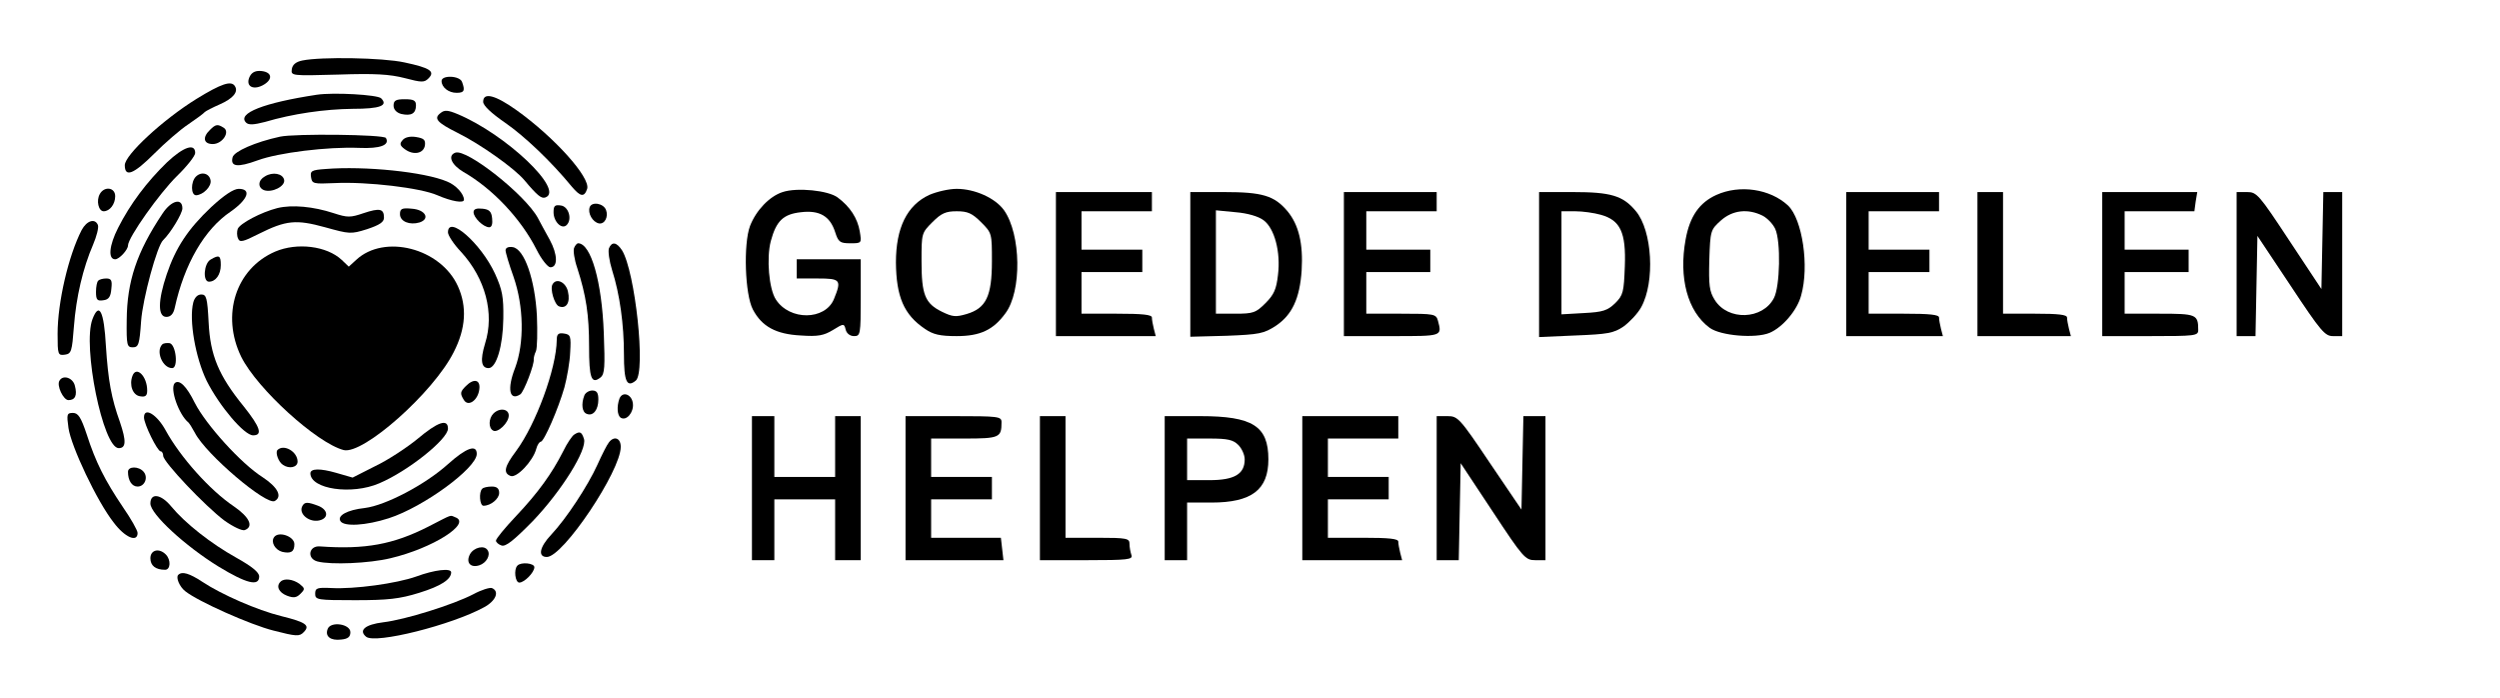
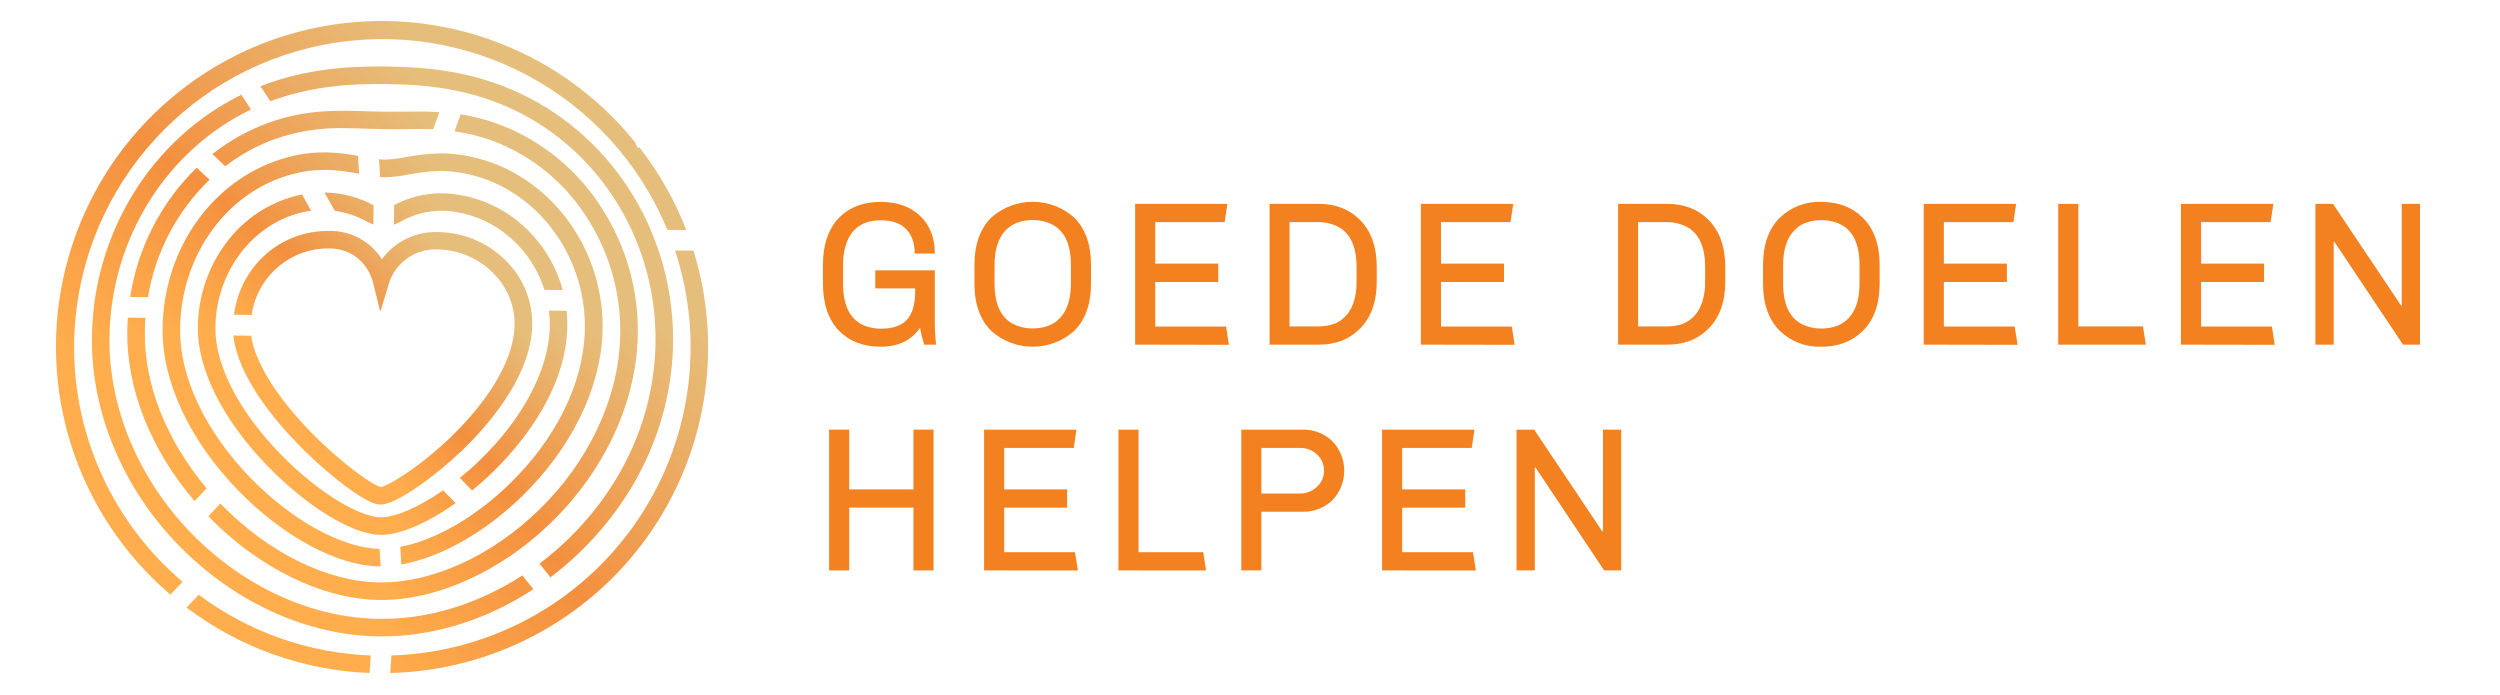
- <svg xmlns="http://www.w3.org/2000/svg" version="1.0" width="781pt" height="218pt" viewBox="0 0 781 218" preserveAspectRatio="xMidYMid meet">
-   <g transform="translate(0,218) scale(0.1,-0.1)" fill="#000000" stroke="none">
-     <path d="M945 1991 c-20 -4 -31 -13 -33 -27 -3 -21 -1 -21 145 -17 115 4 161 1 208 -11 53 -14 61 -14 74 -1 22 22 5 33 -75 50 -69 15 -261 18 -319 6z" />
-     <path d="M781 1942 c-15 -29 7 -45 39 -29 33 17 32 41 -2 45 -18 2 -30 -3 -37 -16z" />
-     <path d="M1380 1927 c0 -20 22 -37 47 -37 24 0 27 7 17 34 -7 20 -64 22 -64 3z" />
-     <path d="M614 1871 c-105 -65 -224 -175 -224 -207 0 -39 27 -29 92 36 33 33 81 75 107 92 25 17 48 34 51 38 3 3 24 14 47 24 41 18 59 39 47 57 -11 18 -42 8 -120 -40z" />
-     <path d="M990 1884 c-165 -25 -250 -58 -221 -87 8 -8 24 -7 59 2 88 26 187 40 274 41 86 0 112 10 89 33 -11 11 -148 19 -201 11z" />
-     <path d="M1510 1862 c0 -12 26 -36 68 -65 61 -42 145 -122 209 -200 27 -32 39 -34 48 -7 11 35 -102 161 -221 246 -66 47 -104 57 -104 26z" />
-     <path d="M1230 1850 c0 -12 9 -22 24 -26 31 -7 46 1 46 27 0 15 -7 19 -35 19 -28 0 -35 -4 -35 -20z" />
-     <path d="M1377 1827 c-23 -17 -11 -30 53 -62 71 -35 178 -111 209 -148 40 -48 53 -58 65 -54 63 21 -123 198 -275 261 -29 12 -40 13 -52 3z" />
-     <path d="M656 1774 c-24 -23 -20 -44 9 -44 30 0 55 38 34 51 -19 12 -25 11 -43 -7z" />
-     <path d="M875 1753 c-78 -17 -143 -46 -148 -64 -8 -30 15 -33 78 -10 65 24 219 43 317 39 67 -3 97 9 84 31 -7 11 -286 14 -331 4z" />
-     <path d="M1258 1742 c-10 -11 -8 -17 7 -28 27 -20 59 -14 63 12 2 17 -3 22 -28 26 -19 3 -35 -1 -42 -10z" />
-     <path d="M522 1673 c-63 -61 -115 -130 -153 -205 -28 -55 -32 -98 -9 -98 13 0 40 30 40 43 0 25 99 164 153 217 31 30 57 63 57 72 0 32 -37 19 -88 -29z" />
-     <path d="M1423 1703 c-25 -9 -12 -38 25 -60 91 -52 180 -146 229 -243 15 -30 35 -55 43 -55 24 0 23 40 -2 86 -13 23 -29 53 -37 68 -39 72 -222 217 -258 204z" />
-     <path d="M1017 1652 c-43 -3 -48 -6 -45 -25 3 -21 7 -22 73 -19 103 5 270 -15 322 -38 44 -19 83 -26 83 -14 0 18 -25 46 -53 57 -71 30 -257 49 -380 39z" />
-     <path d="M612 1628 c-16 -16 -16 -58 1 -58 22 1 49 28 45 47 -4 22 -29 28 -46 11z" />
-     <path d="M828 1629 c-22 -12 -23 -35 -3 -43 25 -9 67 12 63 32 -4 20 -36 26 -60 11z" />
-     <path d="M312 1574 c-12 -21 -4 -54 12 -54 19 0 36 22 36 47 0 28 -34 32 -48 7z" />
-     <path d="M660 1533 c-73 -69 -111 -127 -139 -210 -28 -83 -28 -133 -1 -133 13 0 22 9 26 28 30 137 93 246 175 301 54 38 66 71 25 71 -16 0 -46 -20 -86 -57z" />
-     <path d="M2446 1580 c-41 -13 -83 -57 -102 -106 -21 -56 -16 -214 9 -261 28 -53 72 -77 149 -81 55 -4 73 0 101 17 34 21 35 21 40 1 3 -12 14 -20 26 -20 20 0 21 5 21 120 l0 120 -100 0 -100 0 0 -30 0 -30 65 0 c72 0 76 -4 51 -65 -28 -66 -138 -67 -181 -1 -22 33 -30 130 -16 183 17 63 39 84 94 90 58 7 91 -12 107 -62 10 -31 15 -35 47 -35 36 0 36 0 30 37 -7 41 -30 77 -69 106 -29 22 -127 32 -172 17z" />
-     <path d="M2904 1571 c-69 -32 -104 -102 -104 -211 1 -107 25 -163 90 -207 26 -18 47 -23 100 -23 73 0 114 19 152 71 52 69 49 247 -4 322 -27 38 -91 67 -148 67 -25 0 -63 -9 -86 -19z m162 -85 c34 -34 34 -35 34 -122 0 -109 -18 -147 -79 -165 -34 -10 -44 -9 -77 7 -53 26 -64 53 -64 158 0 87 0 88 34 122 28 28 42 34 76 34 34 0 48 -6 76 -34z" />
-     <path d="M5364 1571 c-53 -24 -83 -67 -96 -139 -22 -120 6 -225 75 -276 34 -25 143 -34 187 -16 41 17 87 71 99 117 26 91 4 238 -41 281 -56 52 -151 66 -224 33z m145 -65 c15 -8 32 -26 39 -41 18 -39 15 -180 -4 -216 -35 -68 -144 -72 -185 -6 -17 27 -19 46 -17 125 3 92 4 94 36 123 37 33 85 38 131 15z" />
-     <path d="M3300 1355 l0 -225 156 0 156 0 -6 23 c-3 12 -6 28 -6 35 0 9 -29 12 -110 12 l-110 0 0 65 0 65 95 0 95 0 0 35 0 35 -95 0 -95 0 0 60 0 60 110 0 110 0 0 30 0 30 -150 0 -150 0 0 -225z" />
-     <path d="M3720 1354 l0 -226 113 3 c103 4 117 7 154 31 51 34 75 85 81 173 5 84 -9 143 -45 186 -41 48 -78 59 -198 59 l-105 0 0 -226z m229 138 c34 -25 54 -99 45 -171 -5 -44 -12 -61 -39 -88 -30 -30 -38 -33 -94 -33 l-61 0 0 161 0 162 62 -6 c37 -3 71 -13 87 -25z" />
-     <path d="M4200 1355 l0 -225 150 0 c158 0 157 -1 144 48 -6 21 -11 22 -115 22 l-109 0 0 65 0 65 100 0 100 0 0 35 0 35 -100 0 -100 0 0 60 0 60 110 0 110 0 0 30 0 30 -145 0 -145 0 0 -225z" />
-     <path d="M4810 1354 l0 -227 114 5 c100 4 119 7 150 28 19 14 44 40 55 60 44 79 35 240 -17 301 -40 48 -78 59 -197 59 l-105 0 0 -226z m193 155 c61 -17 79 -55 75 -161 -3 -80 -5 -90 -30 -115 -24 -23 -38 -28 -98 -31 l-70 -4 0 161 0 161 43 0 c23 0 59 -5 80 -11z" />
-     <path d="M5770 1355 l0 -225 151 0 151 0 -6 23 c-3 12 -6 28 -6 35 0 9 -29 12 -110 12 l-110 0 0 65 0 65 95 0 95 0 0 35 0 35 -95 0 -95 0 0 60 0 60 110 0 110 0 0 30 0 30 -145 0 -145 0 0 -225z" />
-     <path d="M6180 1355 l0 -225 146 0 146 0 -6 23 c-3 12 -6 28 -6 35 0 9 -27 12 -100 12 l-100 0 0 190 0 190 -40 0 -40 0 0 -225z" />
-     <path d="M6570 1355 l0 -225 150 0 c141 0 150 1 150 19 0 49 -6 51 -121 51 l-109 0 0 65 0 65 100 0 100 0 0 35 0 35 -100 0 -100 0 0 60 0 60 109 0 109 0 4 30 5 30 -149 0 -148 0 0 -225z" />
-     <path d="M6990 1355 l0 -225 30 0 29 0 3 157 3 156 104 -156 c94 -142 107 -157 132 -157 l29 0 0 225 0 225 -30 0 -29 0 -3 -152 -3 -151 -100 151 c-95 144 -102 152 -132 152 l-33 0 0 -225z" />
-     <path d="M508 1513 c-81 -121 -111 -212 -112 -333 -1 -79 1 -85 19 -85 18 0 21 9 26 82 5 70 50 236 69 253 23 22 60 83 60 99 0 34 -35 25 -62 -16z" />
-     <path d="M1843 1533 c-7 -19 9 -47 29 -51 18 -3 30 21 22 42 -8 21 -44 27 -51 9z" />
-     <path d="M867 1530 c-51 -13 -117 -48 -124 -65 -3 -8 -3 -22 1 -30 5 -13 15 -11 64 14 86 43 117 46 208 21 76 -21 80 -22 131 -6 39 13 53 22 53 36 0 28 -13 31 -64 14 -41 -14 -50 -14 -93 0 -64 21 -130 27 -176 16z" />
-     <path d="M1730 1517 c0 -30 26 -55 41 -40 18 18 6 58 -18 61 -19 3 -23 -1 -23 -21z" />
-     <path d="M1250 1511 c0 -23 30 -35 61 -26 34 11 19 40 -24 43 -31 3 -37 0 -37 -17z" />
-     <path d="M1480 1517 c0 -17 31 -47 49 -47 8 0 11 11 9 28 -2 21 -9 28 -30 30 -19 2 -28 -1 -28 -11z" />
-     <path d="M255 1461 c-41 -80 -75 -225 -75 -324 0 -65 1 -68 23 -65 20 3 22 10 28 88 7 92 28 182 60 256 11 26 18 53 15 61 -9 22 -35 14 -51 -16z" />
-     <path d="M1400 1454 c0 -9 18 -37 41 -61 76 -83 105 -192 75 -286 -16 -53 -12 -77 11 -77 24 0 45 69 46 155 1 68 -3 89 -26 140 -44 95 -147 185 -147 129z" />
-     <path d="M1794 1405 c-3 -8 1 -36 10 -62 28 -87 37 -147 37 -245 0 -99 7 -120 36 -97 13 11 14 33 10 139 -6 160 -40 279 -80 280 -4 0 -10 -7 -13 -15z" />
-     <path d="M1903 1404 c-3 -9 1 -39 10 -68 24 -75 37 -170 37 -263 0 -85 9 -105 37 -82 32 27 -2 341 -43 407 -17 26 -32 28 -41 6z" />
-     <path d="M860 1394 c-123 -53 -170 -198 -106 -329 50 -100 236 -269 320 -291 61 -15 281 180 344 306 38 74 42 142 13 206 -54 119 -230 164 -318 82 l-23 -21 -22 21 c-47 44 -140 55 -208 26z" />
-     <path d="M1580 1398 c0 -7 11 -44 25 -83 32 -92 34 -206 5 -284 -26 -66 -18 -105 16 -83 11 7 45 95 42 110 0 4 2 15 7 25 4 10 5 59 3 110 -6 113 -39 210 -76 215 -13 2 -22 -2 -22 -10z" />
-     <path d="M658 1369 c-21 -12 -25 -69 -5 -69 21 0 37 22 37 52 0 30 -5 33 -32 17z" />
-     <path d="M307 1303 c-4 -3 -7 -19 -7 -35 0 -25 4 -29 23 -26 17 2 23 11 25 36 3 26 0 32 -16 32 -10 0 -22 -3 -25 -7z" />
-     <path d="M1727 1292 c-9 -14 6 -64 20 -69 23 -9 36 12 28 46 -6 29 -36 44 -48 23z" />
-     <path d="M604 1235 c-14 -55 7 -173 42 -245 40 -79 117 -170 145 -170 31 0 22 26 -29 90 -79 97 -105 160 -110 263 -4 77 -7 87 -23 87 -12 0 -21 -10 -25 -25z" />
-     <path d="M289 1183 c-32 -84 33 -403 82 -403 23 0 24 22 4 81 -27 75 -37 130 -44 238 -6 109 -21 139 -42 84z" />
-     <path d="M1740 1118 c-1 -89 -65 -263 -127 -347 -37 -49 -41 -69 -17 -78 19 -7 70 47 80 85 3 12 10 22 14 22 10 0 55 103 74 170 8 30 17 80 18 110 3 50 1 55 -19 58 -18 3 -23 -2 -23 -20z" />
-     <path d="M507 1104 c-21 -21 1 -74 31 -74 20 0 12 74 -8 78 -9 1 -19 0 -23 -4z" />
-     <path d="M414 1006 c-11 -29 1 -61 24 -64 17 -3 22 2 22 18 0 45 -34 78 -46 46z" />
-     <path d="M186 991 c-10 -15 12 -61 28 -61 21 0 28 15 20 45 -6 25 -37 35 -48 16z" />
-     <path d="M546 983 c-16 -17 13 -99 43 -123 3 -3 12 -17 20 -32 34 -67 225 -229 250 -213 24 14 9 43 -38 74 -68 43 -177 164 -212 232 -26 53 -49 75 -63 62z" />
-     <path d="M1456 974 c-18 -18 -19 -23 -6 -44 14 -22 44 0 48 34 4 30 -17 35 -42 10z" />
-     <path d="M1826 944 c-10 -26 -7 -52 8 -57 20 -8 36 13 36 45 0 21 -5 28 -19 28 -10 0 -22 -7 -25 -16z" />
-     <path d="M1936 935 c-9 -25 -7 -53 4 -60 18 -11 41 17 38 44 -3 29 -32 40 -42 16z" />
-     <path d="M1542 888 c-15 -15 -16 -45 -1 -53 14 -9 49 24 49 47 0 21 -29 25 -48 6z" />
-     <path d="M214 843 c8 -57 89 -229 141 -295 35 -47 75 -64 75 -33 0 8 -21 45 -46 81 -56 83 -85 140 -113 227 -18 54 -27 67 -43 67 -19 0 -20 -4 -14 -47z" />
-     <path d="M450 876 c0 -21 42 -106 52 -106 4 0 8 -6 8 -14 0 -19 131 -157 191 -202 28 -20 56 -33 64 -30 29 11 14 41 -34 74 -76 51 -168 155 -213 237 -27 50 -68 75 -68 41z" />
-     <path d="M2350 655 l0 -225 35 0 35 0 0 95 0 95 95 0 95 0 0 -95 0 -95 40 0 40 0 0 225 0 225 -40 0 -40 0 0 -95 0 -95 -95 0 -95 0 0 95 0 95 -35 0 -35 0 0 -225z" />
-     <path d="M2830 655 l0 -225 153 0 153 0 -4 35 -4 35 -109 0 -109 0 0 60 0 60 95 0 95 0 0 35 0 35 -95 0 -95 0 0 60 0 60 104 0 c110 0 116 3 116 51 0 18 -9 19 -150 19 l-150 0 0 -225z" />
-     <path d="M3250 655 l0 -225 146 0 c129 0 145 2 140 16 -3 9 -6 24 -6 35 0 17 -8 19 -100 19 l-100 0 0 190 0 190 -40 0 -40 0 0 -225z" />
-     <path d="M3640 655 l0 -225 35 0 35 0 0 90 0 90 76 0 c126 0 178 40 178 135 0 104 -49 135 -213 135 l-111 0 0 -225z m230 135 c11 -11 20 -31 20 -45 0 -46 -32 -65 -110 -65 l-70 0 0 65 0 65 70 0 c57 0 74 -4 90 -20z" />
-     <path d="M4070 655 l0 -225 156 0 156 0 -6 23 c-3 12 -6 28 -6 35 0 9 -29 12 -110 12 l-110 0 0 60 0 60 95 0 95 0 0 35 0 35 -95 0 -95 0 0 60 0 60 110 0 110 0 0 35 0 35 -150 0 -150 0 0 -225z" />
-     <path d="M4490 655 l0 -225 35 0 34 0 3 152 3 151 100 -151 c95 -144 102 -152 133 -152 l32 0 0 225 0 225 -35 0 -34 0 -3 -146 -3 -146 -99 146 c-94 140 -100 146 -132 146 l-34 0 0 -225z" />
-     <path d="M1305 809 c-33 -27 -92 -66 -132 -85 l-71 -36 -52 15 c-49 14 -80 14 -80 -2 1 -49 129 -68 215 -31 90 38 215 138 215 171 0 32 -32 21 -95 -32z" />
-     <path d="M1794 822 c-6 -4 -22 -27 -34 -52 -35 -69 -78 -129 -147 -202 -35 -37 -63 -71 -63 -77 0 -5 8 -12 17 -15 13 -5 38 15 98 76 90 94 171 224 160 257 -7 22 -13 25 -31 13z" />
-     <path d="M1903 798 c-6 -7 -22 -39 -36 -70 -30 -66 -97 -168 -144 -218 -37 -39 -43 -70 -14 -70 51 0 231 269 231 344 0 28 -21 35 -37 14z" />
-     <path d="M867 774 c-7 -8 3 -37 17 -46 20 -14 46 -8 46 10 0 31 -43 56 -63 36z" />
-     <path d="M1400 730 c-71 -64 -195 -129 -260 -137 -55 -6 -87 -24 -76 -41 11 -18 80 -14 151 9 109 35 275 157 275 201 0 31 -33 19 -90 -32z" />
-     <path d="M400 706 c0 -27 12 -46 30 -46 22 0 34 28 19 46 -15 18 -49 18 -49 0z" />
-     <path d="M1507 653 c-11 -10 -8 -53 4 -53 23 0 49 22 49 40 0 14 -7 20 -23 20 -13 0 -27 -3 -30 -7z" />
-     <path d="M470 607 c0 -33 109 -133 213 -197 87 -53 127 -63 127 -31 0 13 -22 31 -72 59 -79 44 -159 107 -203 160 -32 39 -65 43 -65 9z" />
-     <path d="M946 601 c-17 -26 24 -58 58 -45 24 9 19 33 -10 44 -32 12 -41 12 -48 1z" />
-     <path d="M1339 535 c-110 -56 -198 -72 -339 -62 -35 3 -42 -38 -8 -47 42 -11 162 -6 228 10 132 31 255 109 203 128 -18 7 -6 11 -84 -29z" />
-     <path d="M856 501 c-10 -15 4 -39 26 -45 27 -6 38 0 38 24 0 25 -51 42 -64 21z" />
-     <path d="M1469 449 c-14 -26 1 -44 29 -35 22 7 36 32 26 47 -10 17 -43 9 -55 -12z" />
-     <path d="M470 436 c0 -23 16 -36 46 -36 17 0 19 31 2 48 -21 21 -48 14 -48 -12z" />
-     <path d="M1617 413 c-12 -12 -7 -53 6 -53 16 0 47 32 47 48 0 13 -42 17 -53 5z" />
-     <path d="M1301 379 c-62 -22 -194 -40 -266 -36 -44 2 -50 0 -50 -18 0 -19 7 -20 125 -20 102 0 139 4 200 23 68 21 100 42 100 64 0 14 -52 8 -109 -13z" />
-     <path d="M557 384 c-8 -8 4 -37 22 -51 40 -32 204 -105 276 -123 70 -18 81 -19 94 -5 21 21 8 31 -69 50 -77 19 -188 68 -247 107 -41 27 -64 34 -76 22z" />
-     <path d="M877 363 c-15 -14 -6 -34 20 -44 21 -8 30 -6 42 6 15 15 14 17 -3 31 -21 15 -48 18 -59 7z" />
-     <path d="M1480 324 c-63 -33 -214 -80 -282 -88 -57 -7 -78 -25 -54 -45 28 -24 269 37 369 92 37 20 49 50 24 60 -7 2 -33 -6 -57 -19z" />
-     <path d="M1024 215 c-9 -23 9 -37 42 -33 21 2 29 8 29 23 0 26 -62 35 -71 10z" />
-   </g>
+ <svg xmlns="http://www.w3.org/2000/svg" xmlns:xlink="http://www.w3.org/1999/xlink" id="Layer_1" data-name="Layer 1" viewBox="0 0 780.12 216.73">
+   <defs>
+     <style>.cls-1{fill:#f48120;}.cls-2{fill:url(#linear-gradient);}.cls-3{fill:url(#linear-gradient-2);}.cls-4{fill:url(#linear-gradient-3);}.cls-5{fill:url(#linear-gradient-4);}.cls-6{fill:url(#linear-gradient-5);}.cls-7{fill:url(#linear-gradient-6);}.cls-8{fill:url(#linear-gradient-7);}.cls-9{fill:url(#linear-gradient-8);}.cls-10{fill:url(#linear-gradient-9);}.cls-11{fill:url(#linear-gradient-10);}.cls-12{fill:url(#linear-gradient-11);}.cls-13{fill:url(#linear-gradient-12);}.cls-14{fill:url(#linear-gradient-13);}.cls-15{fill:url(#linear-gradient-14);}.cls-16{fill:url(#linear-gradient-15);}.cls-17{fill:url(#linear-gradient-16);}</style>
+     <linearGradient id="linear-gradient" x1="103.18" y1="228.92" x2="246.89" y2="85.21" gradientTransform="translate(-3.68 0.85) rotate(0.62)" gradientUnits="userSpaceOnUse">
+       <stop offset="0.15" stop-color="#ffad4d" />
+       <stop offset="0.45" stop-color="#f3903f" />
+       <stop offset="0.87" stop-color="#e6be7b" />
+     </linearGradient>
+     <linearGradient id="linear-gradient-2" x1="30.57" y1="156.3" x2="174.27" y2="12.6" xlink:href="#linear-gradient" />
+     <linearGradient id="linear-gradient-3" x1="82.32" y1="208.06" x2="226.03" y2="64.35" xlink:href="#linear-gradient" />
+     <linearGradient id="linear-gradient-4" x1="59.97" y1="167.38" x2="187.17" y2="40.18" xlink:href="#linear-gradient" />
+     <linearGradient id="linear-gradient-5" x1="62.85" y1="170.26" x2="190.05" y2="43.06" xlink:href="#linear-gradient" />
+     <linearGradient id="linear-gradient-6" x1="85.13" y1="174.24" x2="195.74" y2="63.63" xlink:href="#linear-gradient" />
+     <linearGradient id="linear-gradient-7" x1="46.26" y1="135.37" x2="156.87" y2="24.76" xlink:href="#linear-gradient" />
+     <linearGradient id="linear-gradient-8" x1="28.99" y1="118.1" x2="139.6" y2="7.49" xlink:href="#linear-gradient" />
+     <linearGradient id="linear-gradient-9" x1="20.08" y1="109.2" x2="130.69" y2="-1.41" xlink:href="#linear-gradient" />
+     <linearGradient id="linear-gradient-10" x1="71.92" y1="143.6" x2="165.94" y2="49.59" xlink:href="#linear-gradient" />
+     <linearGradient id="linear-gradient-11" x1="86.77" y1="158.45" x2="180.78" y2="64.44" xlink:href="#linear-gradient" />
+     <linearGradient id="linear-gradient-12" x1="86.85" y1="141.72" x2="164.3" y2="64.26" xlink:href="#linear-gradient" />
+     <linearGradient id="linear-gradient-13" x1="116.05" y1="170.92" x2="193.5" y2="93.46" xlink:href="#linear-gradient" />
+     <linearGradient id="linear-gradient-14" x1="60.67" y1="115.54" x2="138.13" y2="38.09" xlink:href="#linear-gradient" />
+     <linearGradient id="linear-gradient-15" x1="85.21" y1="140.08" x2="162.67" y2="62.63" xlink:href="#linear-gradient" />
+     <linearGradient id="linear-gradient-16" x1="93.88" y1="132.32" x2="154.93" y2="71.28" xlink:href="#linear-gradient" />
+   </defs>
+   <path class="cls-1" d="M291.71,99.35a67.63,67.63,0,0,0,.38,8.2h-3.71a39.6,39.6,0,0,1-1.28-5.25q-4.11,5.9-12.24,5.89t-12.94-4.87q-5.12-5.19-5.12-14.86V82.7q0-9.61,5.12-14.86Q266.74,63,274.86,63q7.31,0,11.85,4,5,4.43,5,12.11h-6.28q0-5.25-3.07-8c-1.8-1.58-4.29-2.37-7.5-2.37q-8.44,0-10.89,7.62a20.33,20.33,0,0,0-.89,6.41v5.76q0,10.64,7,13.2a13.44,13.44,0,0,0,4.8.83c3.67,0,6.38-.92,8.1-2.75s2.6-4.81,2.6-8.91V90H273.13V84.36h18.58Z" />
+   <path class="cls-1" d="M340.45,88.46q0,9.62-5.32,14.86a19.45,19.45,0,0,1-25.75,0q-5.31-5.25-5.31-14.86V82.7q0-9.61,5.31-14.86a19.45,19.45,0,0,1,25.75,0q5.33,5.25,5.32,14.86Zm-6.28-5.76q0-10.64-7.11-13.2a13.75,13.75,0,0,0-4.8-.83,14,14,0,0,0-4.81.8,9.5,9.5,0,0,0-3.71,2.47q-3.39,3.59-3.39,10.76v5.76q0,10.64,7.1,13.2a13.53,13.53,0,0,0,4.81.83,14,14,0,0,0,4.77-.8,9.28,9.28,0,0,0,3.75-2.47q3.39-3.59,3.39-10.76Z" />
+   <path class="cls-1" d="M354.22,107.55V63.61H383l-.83,5.7H360.5V82.25h19.66V88H360.5v13.9h22.1l.89,5.7Z" />
+   <path class="cls-1" d="M396.17,107.55V63.61h15.25q7.93,0,12.81,4.87,5.38,5.25,5.38,14.86v4.48q0,9.62-5.38,14.86-4.87,4.88-12.81,4.87Zm15.25-5.7q8.46,0,11-7.62a20.23,20.23,0,0,0,.89-6.41V83.34q0-10.64-7.17-13.2a13.26,13.26,0,0,0-4.74-.83h-9v32.54Z" />
+   <path class="cls-1" d="M443.38,107.55V63.61H472.2l-.83,5.7H449.66V82.25h19.66V88H449.66v13.9h22.09l.9,5.7Z" />
+   <path class="cls-1" d="M504.93,107.55V63.61h15.25q7.94,0,12.81,4.87,5.37,5.25,5.38,14.86v4.48q0,9.62-5.38,14.86-4.87,4.88-12.81,4.87Zm15.25-5.7q8.45,0,11-7.62a19.93,19.93,0,0,0,.9-6.41V83.34q0-10.64-7.17-13.2a13.34,13.34,0,0,0-4.74-.83h-9v32.54Z" />
+   <path class="cls-1" d="M586.54,88.46q0,9.62-5.32,14.86-5,4.88-12.88,4.87a17.65,17.65,0,0,1-12.87-4.87q-5.33-5.25-5.32-14.86V82.7q0-9.61,5.32-14.86A17.65,17.65,0,0,1,568.34,63q7.89,0,12.88,4.87,5.31,5.25,5.32,14.86Zm-6.28-5.76q0-10.64-7.11-13.2a14.57,14.57,0,0,0-9.61,0,9.42,9.42,0,0,0-3.71,2.47q-3.41,3.59-3.4,10.76v5.76q0,10.64,7.11,13.2a13.44,13.44,0,0,0,4.8.83,14.06,14.06,0,0,0,4.78-.8,9.18,9.18,0,0,0,3.74-2.47q3.4-3.59,3.4-10.76Z" />
+   <path class="cls-1" d="M600.3,107.55V63.61h28.83l-.83,5.7H606.58V82.25h19.67V88H606.58v13.9h22.1l.9,5.7Z" />
+   <path class="cls-1" d="M642.26,107.55V63.61h6.28v38.24h20.17l.9,5.7Z" />
+   <path class="cls-1" d="M680.56,107.55V63.61h28.83l-.84,5.7H686.84V82.25H706.5V88H686.84v13.9h22.1l.89,5.7Z" />
+   <path class="cls-1" d="M749.87,107.55,728.41,75.4l-.19.06v32.09h-5.7V63.61H728l21.27,31.77.19-.06V63.61h5.7v43.94Z" />
+   <path class="cls-1" d="M285.05,178v-19.6H265V178h-6.28V134.07H265v18.64h20.05V134.07h6.27V178Z" />
+   <path class="cls-1" d="M307.08,178V134.07H335.9l-.83,5.7H313.36v12.94H333v5.7H313.36v13.9h22.09l.9,5.7Z" />
+   <path class="cls-1" d="M349,178V134.07h6.28v38.24h20.18l.89,5.7Z" />
+   <path class="cls-1" d="M393.61,159.69V178h-6.27V134.07h19a13.07,13.07,0,0,1,9.28,3.46,13.28,13.28,0,0,1,0,18.7,13.07,13.07,0,0,1-9.28,3.46Zm0-19.92V154h12.11a7.4,7.4,0,0,0,5.25-2.12,6.59,6.59,0,0,0,2.18-5,6.71,6.71,0,0,0-2.11-5,7.5,7.5,0,0,0-5.32-2.11Z" />
+   <path class="cls-1" d="M431.28,178V134.07H460.1l-.83,5.7H437.55v12.94h19.67v5.7H437.55v13.9h22.1l.9,5.7Z" />
+   <path class="cls-1" d="M500.58,178l-21.46-32.16-.19.07V178h-5.7V134.07h5.51L500,165.84l.2-.07v-31.7h5.7V178Z" />
+   <path class="cls-2" d="M216.4,78.2h-5.75a96.2,96.2,0,0,1-88.49,126.33l-.39,5.48A101.68,101.68,0,0,0,216.4,78.2Z" />
+   <path class="cls-3" d="M23.13,107.34A96.19,96.19,0,0,1,208.25,71.75h5.9A101.24,101.24,0,0,0,199.53,46l-.48.22-1-2A101.62,101.62,0,1,0,53.19,185.54l3.76-4A96,96,0,0,1,23.13,107.34Z" />
+   <path class="cls-4" d="M62,185.59l-3.78,4A101.16,101.16,0,0,0,115.31,210l.39-5.46A95.65,95.65,0,0,1,62,185.59Z" />
+   <path class="cls-5" d="M118.39,193.12c-20.92-.23-42.26-9.92-58.57-26.6-16.54-16.93-25.9-39.21-25.66-61.13.34-30.68,17.62-58.45,44.16-71.23l-3-4.61C47.25,43.36,29,72.83,28.69,105.33c-.26,23.36,9.66,47.06,27.22,65,17.31,17.71,40.06,28,62.42,28.26,16.55.18,33.38-5.07,48.12-14.73l-3.46-4.3C149.26,188.46,133.69,193.29,118.39,193.12Z" />
+   <path class="cls-6" d="M162.9,29.44c-15.45-7.42-30.22-8.56-42.63-8.69-10.77-.12-24.69.53-39,6.16l3.08,4.68c13.08-4.9,25.89-5.48,35.87-5.37,11.81.13,25.84,1.2,40.33,8.15,27.26,13.09,44.52,41.68,44,72.85-.41,22.58-10,44.19-27.12,60.87a92.73,92.73,0,0,1-9.1,7.79l3.44,4.27a99.68,99.68,0,0,0,9.49-8.15c18.11-17.68,28.33-40.65,28.77-64.68C210.57,74,192.09,43.44,162.9,29.44Z" />
+   <path class="cls-7" d="M154.46,44.22A59.7,59.7,0,0,1,183.08,67.8a65.08,65.08,0,0,1,10.45,37.31c-.54,19.17-9.77,38.87-25.34,54-14.74,14.35-33.31,22.81-49.68,22.64s-34.75-9.26-49.43-24.3l-.31-.33-3.76,4,.15.15c15.67,16.06,35.6,25.76,53.29,25.95s37.81-8.85,53.56-24.19c16.58-16.15,26.41-37.21,27-57.8a70.63,70.63,0,0,0-11.32-40.44,65.2,65.2,0,0,0-31.25-25.71,61.77,61.77,0,0,0-12.71-3.41L141.82,41A56.61,56.61,0,0,1,154.46,44.22Z" />
+   <path class="cls-8" d="M45.19,103.54c0-1.47.09-2.92.19-4.37l-5.48-.06c-.1,1.45-.17,2.9-.19,4.37-.19,18,7.39,37,21,52.88l3.77-4C52,137.57,45,120.1,45.19,103.54Z" />
+   <path class="cls-9" d="M66.28,48.08l4,3.79a57.88,57.88,0,0,1,15.24-8.39A61.57,61.57,0,0,1,108.33,40c2,0,4.06.09,6.06.16s3.8.13,5.66.15,3.78,0,5.77,0c3.06-.05,6.16-.09,9.36,0L137.12,35c-4-.26-7.8-.21-11.38-.16-3.86.06-7.28,0-11.16-.11-9-.31-19.14-.67-30.9,3.62A63,63,0,0,0,66.28,48.08Z" />
+   <path class="cls-10" d="M65.38,56.08l-4-3.75A71.41,71.41,0,0,0,40.62,92.67l5.55.06A65.73,65.73,0,0,1,65.38,56.08Z" />
+   <path class="cls-11" d="M50.73,102.49c-.18,16.56,8.45,35,23.67,50.63,14.08,14.44,31,23.5,44.16,23.64h.23l-.34-5.48c-11.57-.21-27.3-8.81-40.13-22C64.1,134.71,56,117.67,56.2,102.55c.25-23.07,14.71-42.9,35.16-48.24A38.52,38.52,0,0,1,101.61,53a58.8,58.8,0,0,1,10.47,1.25l-.35-5.63C106,47.62,99,46.66,90,49,67.15,55,51,77,50.73,102.49Z" />
+   <path class="cls-12" d="M119.88,55.32a41.9,41.9,0,0,0,7.49-.84c5.67-1,12.1-2.06,21,.45,20.62,5.78,35,26.35,34.1,48.91C181.87,120,173.29,137.15,159,151c-10.82,10.51-23.35,17.63-34.11,19.65l.34,5.48c12-2.09,25.83-9.79,37.58-21.2,15.31-14.86,24.5-33.41,25.2-50.91,1-25.07-15.06-47.95-38.1-54.4-10.13-2.84-17.51-1.59-23.44-.58a38.59,38.59,0,0,1-6.51.77c-.54,0-1.1-.05-1.69-.11l.35,5.51C119,55.28,119.46,55.32,119.88,55.32Z" />
+   <path class="cls-13" d="M124.94,69.19a25.82,25.82,0,0,1,17.49-3C155.49,68.31,166,78.07,169.9,90.46l5.71.06C171.52,75.41,159,63.33,143.29,60.83A31.25,31.25,0,0,0,123,64l-.06,6.1C123.59,69.86,124.25,69.53,124.94,69.19Z" />
+   <path class="cls-14" d="M171.52,103.19c-.76,13-8.69,27.74-21.76,40.38-2,2-4.14,3.82-6.28,5.55l3.84,3.93c2.12-1.73,4.21-3.58,6.25-5.55,8.25-8,22.27-24.31,23.41-44a41.59,41.59,0,0,0-.17-6.52l-5.51-.06A36.29,36.29,0,0,1,171.52,103.19Z" />
+   <path class="cls-15" d="M114.38,69.08c.76.38,1.46.73,2.13,1l.07-6a32.62,32.62,0,0,0-15.33-4l3.21,5.69A29.51,29.51,0,0,1,114.38,69.08Z" />
+   <path class="cls-16" d="M142.17,157l-3.9-4c-7.51,5.21-14.8,8.46-19.55,8.41-6-.06-18.68-6.84-31.16-19.68C74.5,128.32,67.08,113.9,67.21,102.18c.2-18.43,13-34.09,29.88-36.43h0l-2.85-5.07A39.09,39.09,0,0,0,71.63,74.44a44.55,44.55,0,0,0-9.9,27.68c-.14,13.16,7.84,29,21.9,43.44,12.33,12.67,26.4,21.24,35,21.34C124.76,167,133.4,163.21,142.17,157Z" />
+   <path class="cls-17" d="M166,103.34a27.62,27.62,0,0,0-7.25-21.08,30.45,30.45,0,0,0-22.12-9.84,20.65,20.65,0,0,0-17.45,8.47,19.15,19.15,0,0,0-16.35-8.84C87.41,71.88,75,83.1,73,98.21l5.52.06a24.17,24.17,0,0,1,24.19-20.75c10.85.12,13.48,9.78,13.58,10.18l2.38,9.6,2.89-9.46a15.2,15.2,0,0,1,15-10A24.88,24.88,0,0,1,154.65,86a22.2,22.2,0,0,1,5.85,16.93c-1.12,13.47-12.79,26.63-19.65,33.28-10.36,10-20.09,15.57-22,15.77-2.28-.38-12.43-7.35-22.48-17.8-10.48-10.91-16.87-21.43-18-29.41l-5.54-.07c1.31,12.69,12.9,26.41,20,33.73a129.59,129.59,0,0,0,15,13.28c7.67,5.71,10.1,5.74,10.9,5.74,4.83.06,17-8.77,25.58-17C151.86,133.17,164.68,118.73,166,103.34Z" />
</svg>
